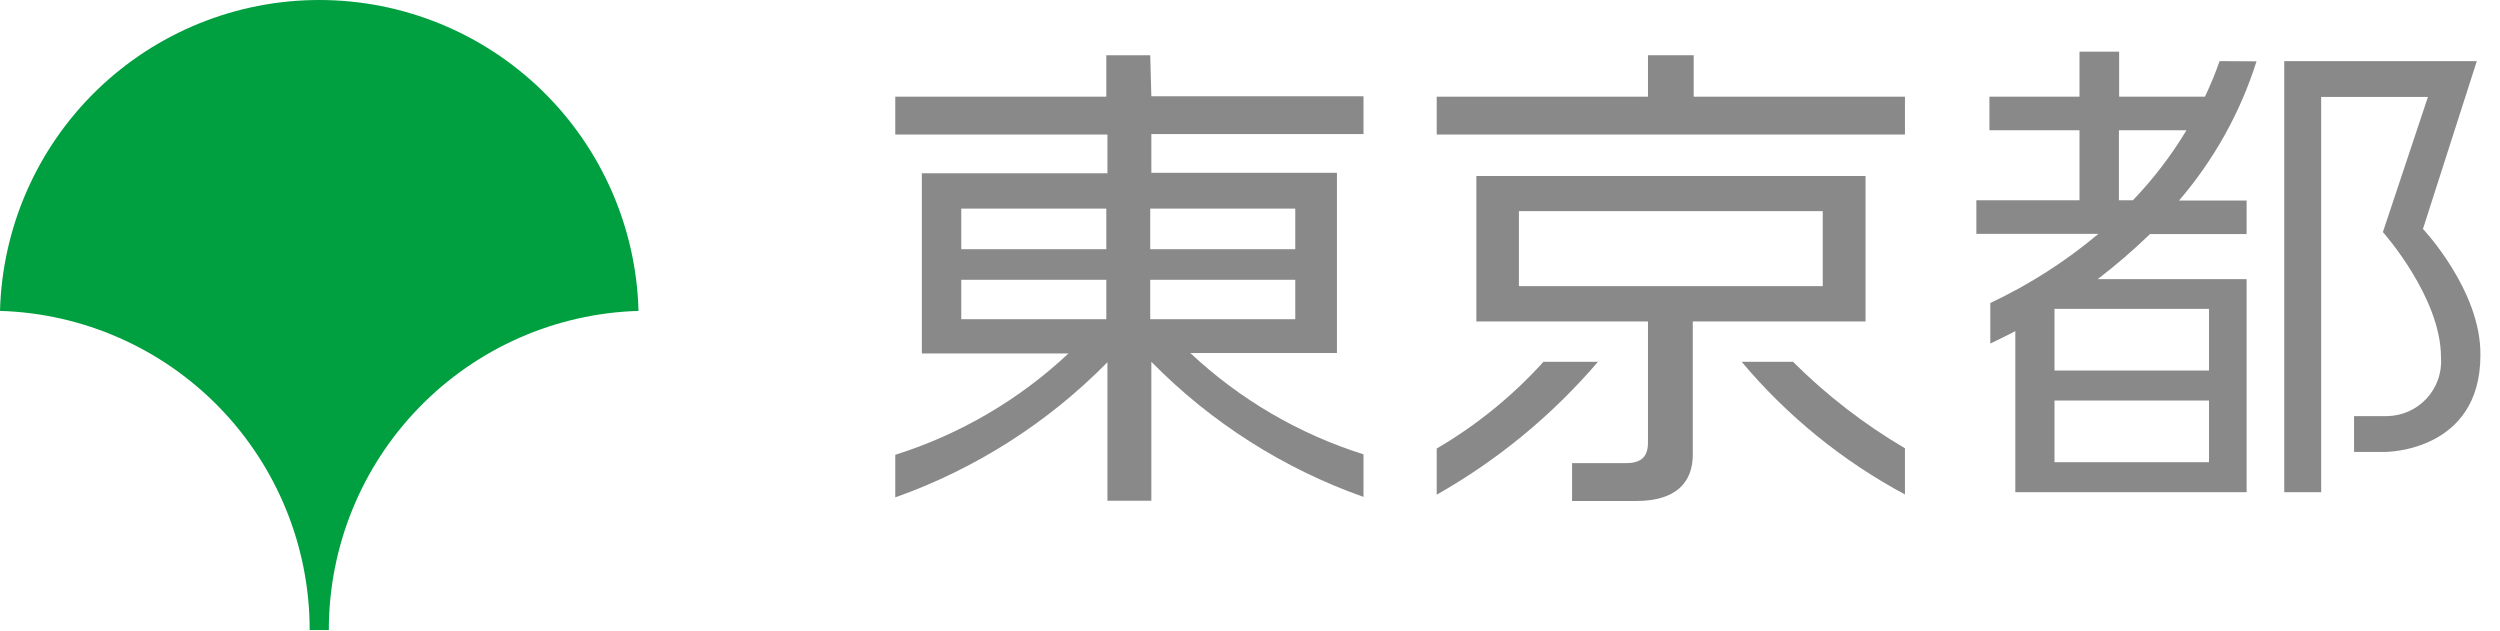
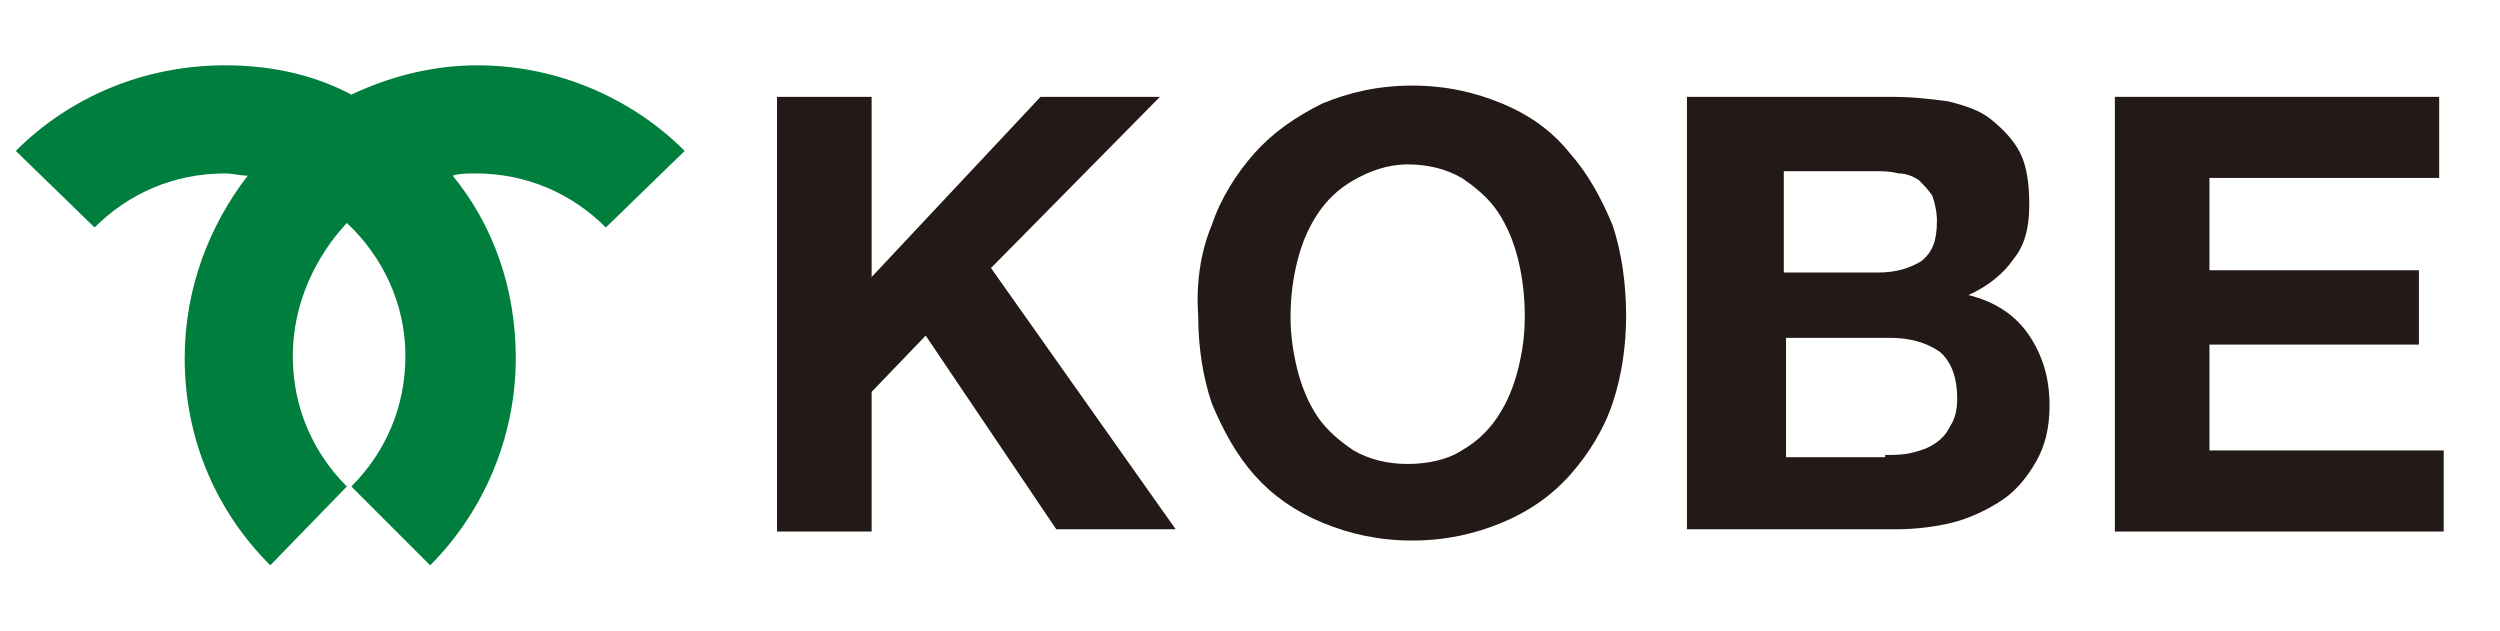
- <svg xmlns="http://www.w3.org/2000/svg" fill="none" height="28" viewBox="0 0 111 28" width="111">
-   <path d="m13.75 27.974h.85c-.002-3.687 1.433-7.229 4.001-9.874s6.064-4.187 9.749-4.296c-.098-3.694-1.635-7.204-4.282-9.783-2.648-2.578-6.197-4.021-9.893-4.021s-7.245 1.443-9.893 4.021c-2.648 2.578-4.184 6.088-4.282 9.783 3.685.109 7.182 1.65 9.749 4.296s4.002 6.188 4.001 9.874z" fill="#00a040" />
-   <g fill="#898989">
-     <path d="m51.07 2.453h-1.95v1.84h-9.37v1.68h9.42v1.72h-8.24v8h6.51c-2.193 2.058-4.822 3.596-7.69 4.5v1.89c3.554-1.26 6.776-3.311 9.42-6v6.15h1.95v-6.17c2.643 2.691 5.864 4.743 9.42 6v-1.89c-2.869-.903-5.498-2.441-7.69-4.5h6.51v-8h-8.24v-1.72h9.42v-1.68h-9.42zm-8.39 6.81h6.44v1.8h-6.44zm0 3.16h6.44v1.75h-6.44zm14.83 1.75h-6.44v-1.75h6.44zm0-4.91v1.8h-6.44v-1.8z" />
-     <path d="m68.53 16.064c-1.374 1.518-2.972 2.817-4.74 3.85v2.05c2.711-1.536 5.134-3.533 7.16-5.9z" />
-     <path d="m79.61 16.064h-2.28c2.02 2.407 4.481 4.406 7.25 5.89v-2.05c-1.812-1.066-3.481-2.356-4.97-3.84z" />
-     <path d="m80.93 14.274h1.9v-6.46h-17.28v6.46h7.62v5.38c0 .71-.39.91-1 .91h-2.37v1.68h2.85c1.77 0 2.51-.83 2.51-2.06v-5.91zm-13.49-4.9h13.49v3.33h-13.49z" />
-     <path d="m75.2 2.453h-2.03v1.84h-9.38v1.68h20.79v-1.68h-9.38z" />
-     <path d="m107.58 10.164 2.39-7.45h-8.55v19.14h1.64v-17.55h4.74l-2 6s2.58 2.89 2.58 5.56c.025.332-.019.666-.129.981-.11.315-.283.603-.509.848-.226.245-.5.441-.805.575-.305.135-.634.205-.967.207h-1.45v1.59h1.4s4.21 0 4.21-4.29c.04-2.87-2.55-5.61-2.55-5.61z" />
-     <path d="m98.55 2.713c-.188.538-.405 1.065-.65 1.58h-3.81v-2h-1.76v2h-4v1.49h4v3.11h-4.58v1.49h5.42c-1.461 1.226-3.075 2.258-4.8 3.07v1.8c.35-.17.73-.35 1.11-.55v7.15h10.27v-9.46h-6.61c.811-.622 1.585-1.29 2.32-2h4.29v-1.49h-3c1.551-1.807 2.722-3.909 3.44-6.18zm-.47 17.81h-6.86v-2.74h6.86zm0-4.07h-6.86v-2.74h6.86zm-4-7.56v-3.11h3c-.675 1.122-1.474 2.165-2.38 3.11z" />
+ <svg xmlns="http://www.w3.org/2000/svg" version="1.1" id="Layer_1" x="0px" y="0px" viewBox="0 0 111 28" style="enable-background:new 0 0 111 28;" xml:space="preserve">
+   <style type="text/css">
+ 	.st0{fill:#007E3D;}
+ 	.st1{fill:#231916;}
+ </style>
+   <path class="st0" d="M26.9,10.1c-1.5-1.5-3.5-2.4-5.8-2.4c-0.3,0-0.7,0-1,0.1c1.8,2.2,2.8,5,2.8,8.1c0,3.6-1.5,6.9-3.8,9.2l-3.5-3.5  c1.5-1.5,2.4-3.5,2.4-5.8c0-2.3-1-4.4-2.6-5.9C14,11.4,13,13.5,13,15.8c0,2.3,0.9,4.3,2.4,5.8L12,25.1c-2.4-2.4-3.8-5.6-3.8-9.2  c0-3.1,1.1-5.9,2.8-8.1c-0.3,0-0.7-0.1-1-0.1c-2.3,0-4.3,0.9-5.8,2.4L0.7,6.7C3.1,4.3,6.4,2.9,10,2.9c2,0,3.9,0.4,5.6,1.3  c1.7-0.8,3.6-1.3,5.6-1.3c3.6,0,6.9,1.5,9.2,3.8L26.9,10.1" />
+   <g>
+     <path class="st1" d="M38.7,4.3v8l7.5-8h5.3L44,11.9l8.2,11.6h-5.3l-5.8-8.6l-2.4,2.5v6.2h-4.2V4.3H38.7z" />
+     <path class="st1" d="M53.8,10c0.4-1.2,1.1-2.3,1.9-3.2c0.8-0.9,1.8-1.6,3-2.2c1.2-0.5,2.5-0.8,4-0.8c1.5,0,2.8,0.3,4,0.8   c1.2,0.5,2.2,1.2,3,2.2c0.8,0.9,1.4,2,1.9,3.2c0.4,1.2,0.6,2.6,0.6,4c0,1.4-0.2,2.7-0.6,3.9c-0.4,1.2-1.1,2.3-1.9,3.2   c-0.8,0.9-1.8,1.6-3,2.1c-1.2,0.5-2.5,0.8-4,0.8c-1.5,0-2.8-0.3-4-0.8c-1.2-0.5-2.2-1.2-3-2.1c-0.8-0.9-1.4-2-1.9-3.2   c-0.4-1.2-0.6-2.5-0.6-3.9C53.1,12.6,53.3,11.2,53.8,10z M57.6,16.4c0.2,0.8,0.5,1.5,0.9,2.1c0.4,0.6,1,1.1,1.6,1.5   c0.7,0.4,1.5,0.6,2.4,0.6s1.8-0.2,2.4-0.6c0.7-0.4,1.2-0.9,1.6-1.5c0.4-0.6,0.7-1.3,0.9-2.1c0.2-0.8,0.3-1.5,0.3-2.4   c0-0.8-0.1-1.7-0.3-2.5c-0.2-0.8-0.5-1.5-0.9-2.1c-0.4-0.6-1-1.1-1.6-1.5c-0.7-0.4-1.5-0.6-2.4-0.6S60.8,7.6,60.1,8   c-0.7,0.4-1.2,0.9-1.6,1.5c-0.4,0.6-0.7,1.3-0.9,2.1c-0.2,0.8-0.3,1.6-0.3,2.5C57.3,14.8,57.4,15.6,57.6,16.4z" />
+     <path class="st1" d="M84,4.3c0.9,0,1.8,0.1,2.5,0.2c0.8,0.2,1.4,0.4,1.9,0.8c0.5,0.4,1,0.9,1.3,1.5c0.3,0.6,0.4,1.4,0.4,2.3   c0,1-0.2,1.8-0.7,2.4c-0.4,0.6-1.1,1.2-2,1.6c1.2,0.3,2.1,0.9,2.7,1.8c0.6,0.9,0.9,1.9,0.9,3.1c0,1-0.2,1.8-0.6,2.5   c-0.4,0.7-0.9,1.3-1.5,1.7c-0.6,0.4-1.4,0.8-2.2,1c-0.8,0.2-1.7,0.3-2.5,0.3h-9.3V4.3H84z M83.4,12.1c0.8,0,1.4-0.2,1.9-0.5   c0.5-0.4,0.7-0.9,0.7-1.8c0-0.4-0.1-0.8-0.2-1.1c-0.2-0.3-0.4-0.5-0.6-0.7c-0.3-0.2-0.6-0.3-0.9-0.3c-0.4-0.1-0.7-0.1-1.1-0.1h-4   v4.5H83.4z M83.7,20.2c0.4,0,0.8,0,1.2-0.1c0.4-0.1,0.7-0.2,1-0.4c0.3-0.2,0.5-0.4,0.7-0.8c0.2-0.3,0.3-0.7,0.3-1.2   c0-1-0.3-1.7-0.8-2.1c-0.6-0.4-1.3-0.6-2.2-0.6h-4.6v5.3H83.7z" />
+     <path class="st1" d="M108.3,4.3v3.6H98.1V12h9.3v3.3h-9.3V20h10.4v3.6H93.9V4.3H108.3z" />
  </g>
</svg>
